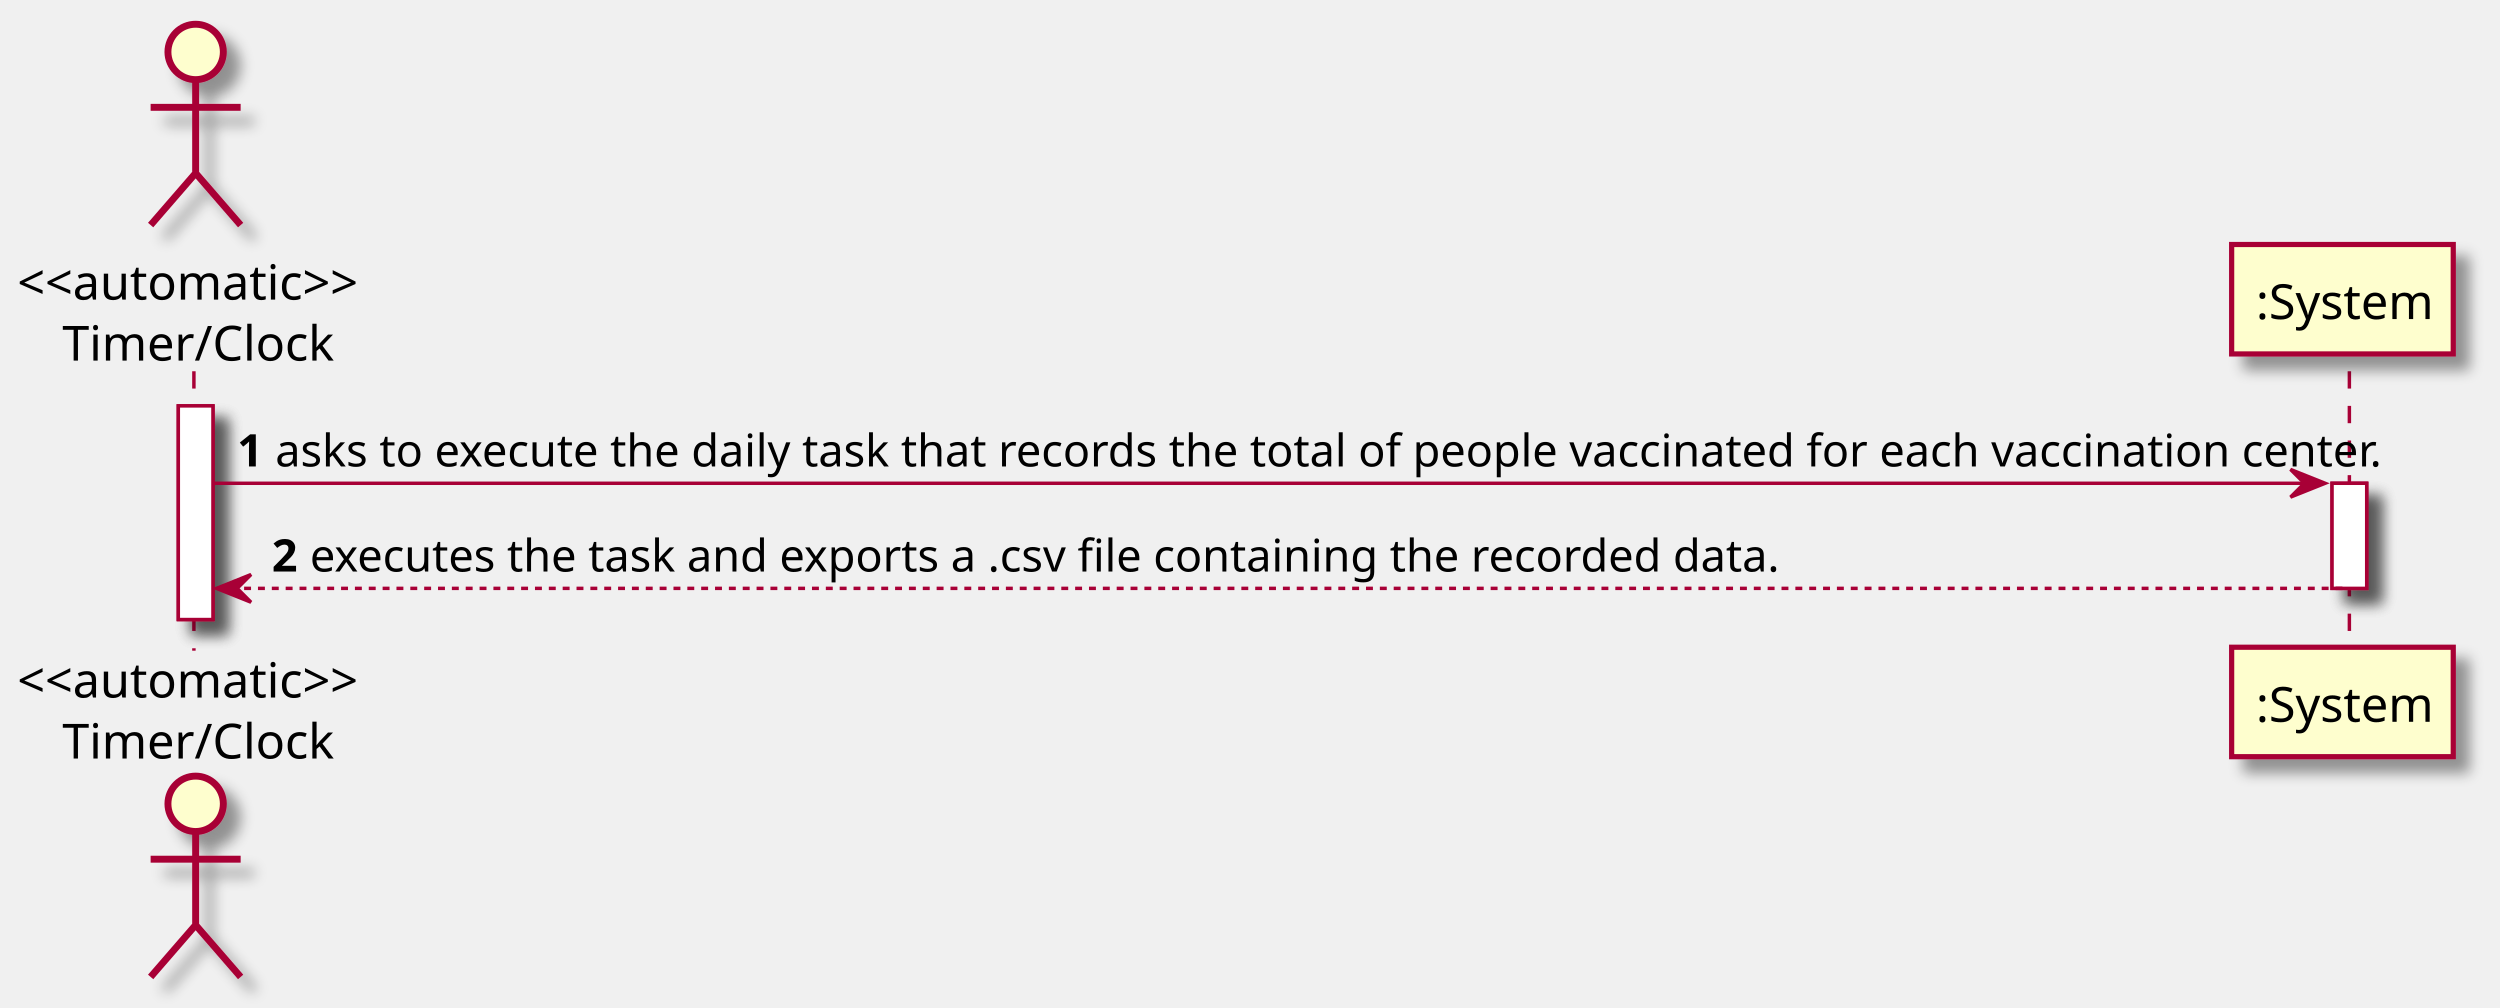
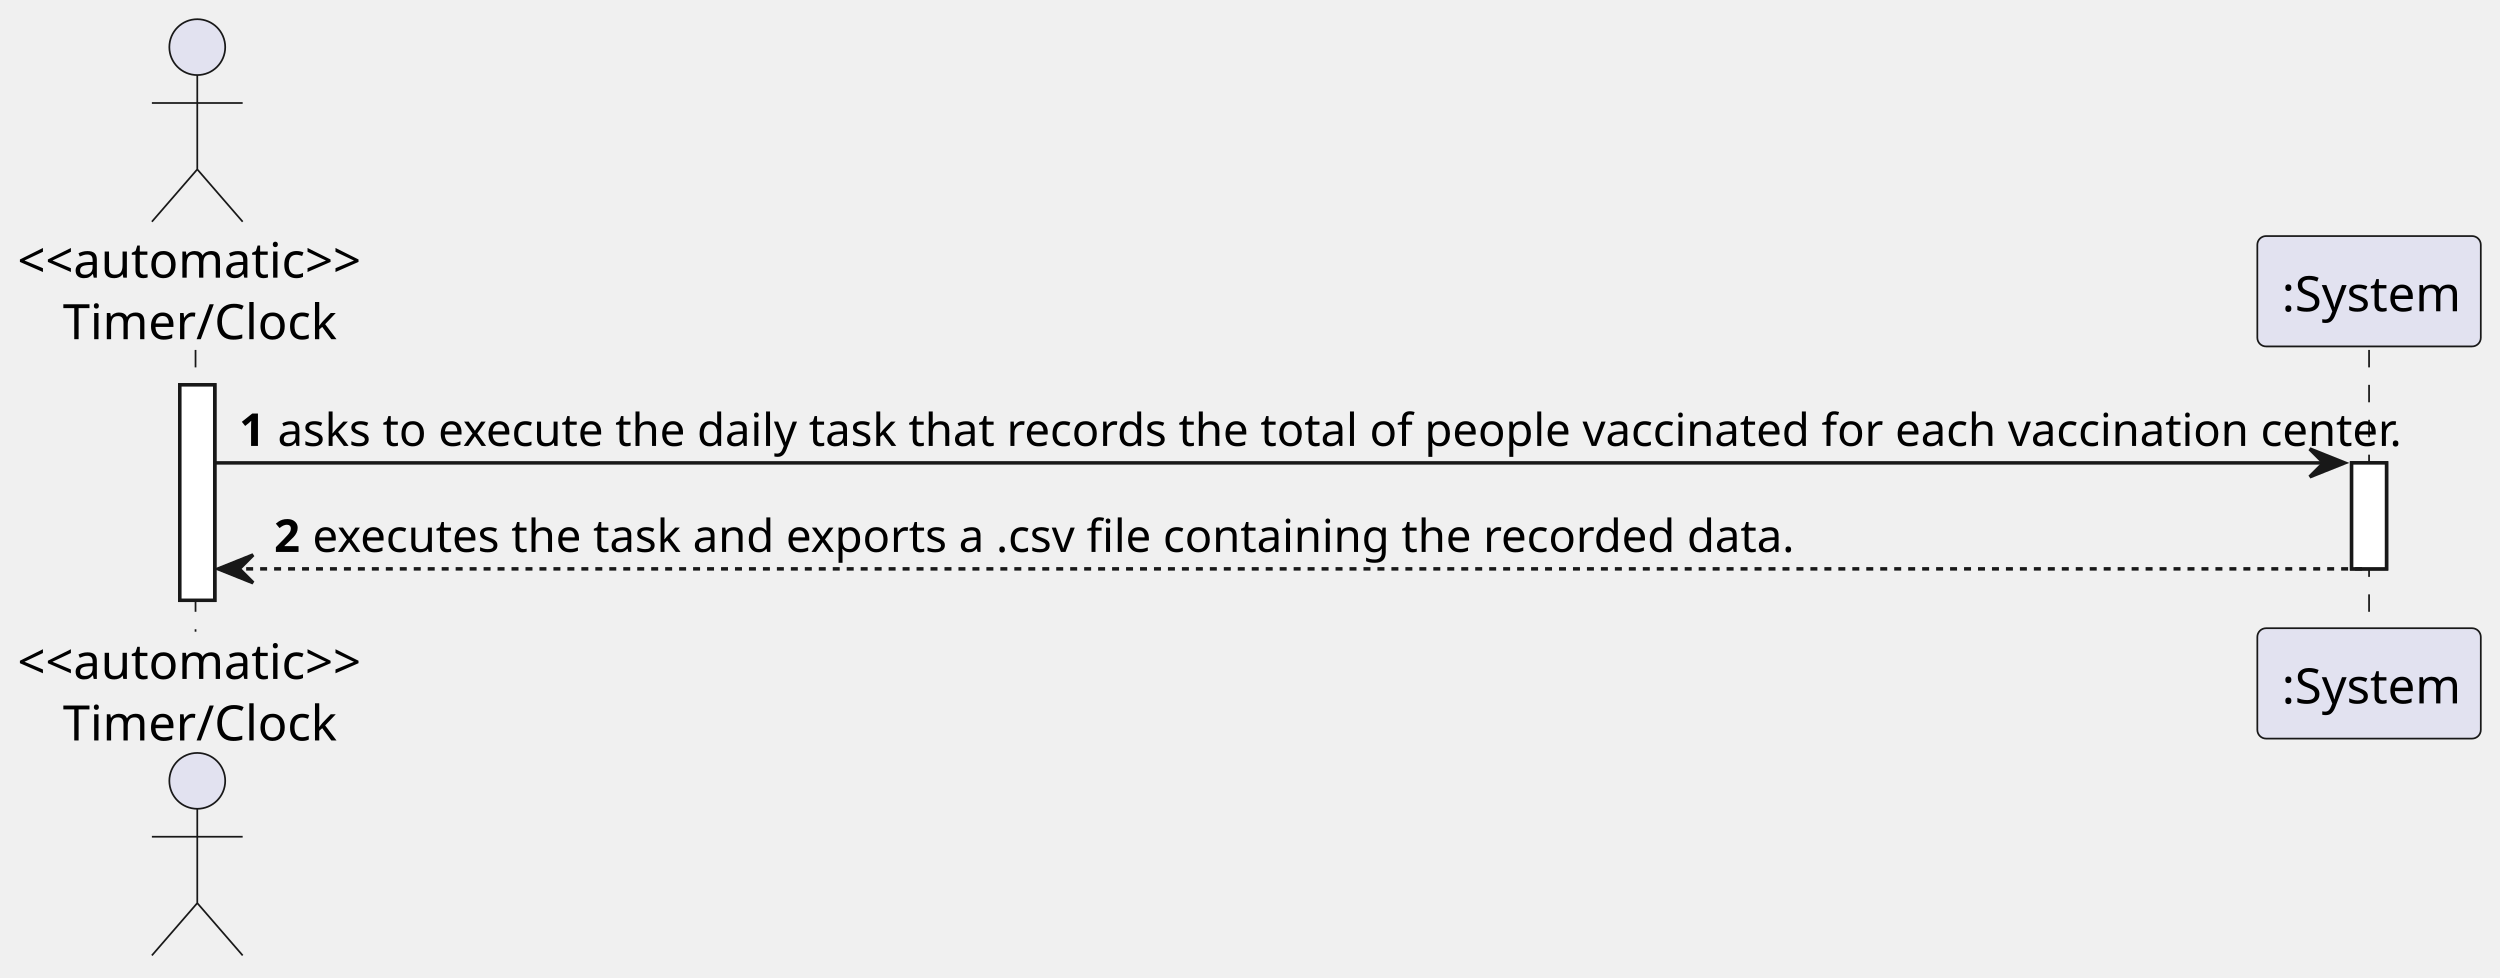
- <svg xmlns="http://www.w3.org/2000/svg" contentScriptType="application/ecmascript" contentStyleType="text/css" height="291px" preserveAspectRatio="none" style="width:722px;height:291px;background:#FFFFFF;" version="1.1" viewBox="0 0 722 291" width="722px" zoomAndPan="magnify">
-   <defs>
-     <filter height="300%" id="f1h50clirui6p6" width="300%" x="-1" y="-1">
-       <feGaussianBlur result="blurOut" stdDeviation="2.0" />
-       <feColorMatrix in="blurOut" result="blurOut2" type="matrix" values="0 0 0 0 0 0 0 0 0 0 0 0 0 0 0 0 0 0 .4 0" />
-       <feOffset dx="4.0" dy="4.0" in="blurOut2" result="blurOut3" />
-       <feBlend in="SourceGraphic" in2="blurOut3" mode="normal" />
-     </filter>
-   </defs>
+ <svg xmlns="http://www.w3.org/2000/svg" contentStyleType="text/css" height="280px" preserveAspectRatio="none" style="width:716px;height:280px;background:#FFFFFF;" version="1.1" viewBox="0 0 716 280" width="716px" zoomAndPan="magnify">
+   <defs />
  <g>
-     <rect fill="#FFFFFF" filter="url(#f1h50clirui6p6)" height="61.703" style="stroke:#A80036;stroke-width:1.0;" width="10" x="51.5" y="117.219" />
-     <rect fill="#FFFFFF" filter="url(#f1h50clirui6p6)" height="30.352" style="stroke:#A80036;stroke-width:1.0;" width="10" x="673.5" y="139.57" />
-     <line style="stroke:#A80036;stroke-width:1.0;stroke-dasharray:5.0,5.0;" x1="56" x2="56" y1="107.219" y2="187.922" />
-     <line style="stroke:#A80036;stroke-width:1.0;stroke-dasharray:5.0,5.0;" x1="678.5" x2="678.5" y1="107.219" y2="187.922" />
-     <text fill="#000000" font-family="sans-serif" font-size="14" lengthAdjust="spacing" textLength="93" x="5" y="86.533">&lt;&lt;automatic&gt;&gt;</text>
-     <text fill="#000000" font-family="sans-serif" font-size="14" lengthAdjust="spacing" textLength="75" x="18" y="104.143">Timer/Clock</text>
-     <ellipse cx="56.5" cy="15" fill="#FEFECE" filter="url(#f1h50clirui6p6)" rx="8" ry="8" style="stroke:#A80036;stroke-width:2.0;" />
-     <path d="M56.5,23 L56.5,50 M43.5,31 L69.5,31 M56.5,50 L43.5,65 M56.5,50 L69.5,65 " fill="none" filter="url(#f1h50clirui6p6)" style="stroke:#A80036;stroke-width:2.0;" />
-     <text fill="#000000" font-family="sans-serif" font-size="14" lengthAdjust="spacing" textLength="93" x="5" y="201.455">&lt;&lt;automatic&gt;&gt;</text>
-     <text fill="#000000" font-family="sans-serif" font-size="14" lengthAdjust="spacing" textLength="75" x="18" y="219.065">Timer/Clock</text>
-     <ellipse cx="56.5" cy="232.141" fill="#FEFECE" filter="url(#f1h50clirui6p6)" rx="8" ry="8" style="stroke:#A80036;stroke-width:2.0;" />
-     <path d="M56.5,240.141 L56.5,267.141 M43.5,248.141 L69.5,248.141 M56.5,267.141 L43.5,282.141 M56.5,267.141 L69.5,282.141 " fill="none" filter="url(#f1h50clirui6p6)" style="stroke:#A80036;stroke-width:2.0;" />
-     <rect fill="#FEFECE" filter="url(#f1h50clirui6p6)" height="31.609" style="stroke:#A80036;stroke-width:1.5;" width="64" x="644.5" y="70.609" />
-     <text fill="#000000" font-family="sans-serif" font-size="14" lengthAdjust="spacing" textLength="50" x="651.5" y="92.143">:System</text>
-     <rect fill="#FEFECE" filter="url(#f1h50clirui6p6)" height="31.609" style="stroke:#A80036;stroke-width:1.5;" width="64" x="644.5" y="186.922" />
-     <text fill="#000000" font-family="sans-serif" font-size="14" lengthAdjust="spacing" textLength="50" x="651.5" y="208.455">:System</text>
-     <rect fill="#FFFFFF" filter="url(#f1h50clirui6p6)" height="61.703" style="stroke:#A80036;stroke-width:1.0;" width="10" x="51.5" y="117.219" />
-     <rect fill="#FFFFFF" filter="url(#f1h50clirui6p6)" height="30.352" style="stroke:#A80036;stroke-width:1.0;" width="10" x="673.5" y="139.57" />
-     <polygon fill="#A80036" points="661.5,135.57,671.5,139.57,661.5,143.57,665.5,139.57" style="stroke:#A80036;stroke-width:1.0;" />
-     <line style="stroke:#A80036;stroke-width:1.0;" x1="61.5" x2="667.5" y1="139.57" y2="139.57" />
-     <text fill="#000000" font-family="sans-serif" font-size="13" font-weight="bold" lengthAdjust="spacing" textLength="7" x="68.5" y="134.714">1</text>
-     <text fill="#000000" font-family="sans-serif" font-size="13" lengthAdjust="spacing" textLength="582" x="79.5" y="134.714">asks to execute the daily task that records the total of people vaccinated for each vaccination center.</text>
-     <polygon fill="#A80036" points="72.5,165.922,62.5,169.922,72.5,173.922,68.5,169.922" style="stroke:#A80036;stroke-width:1.0;" />
-     <line style="stroke:#A80036;stroke-width:1.0;stroke-dasharray:2.0,2.0;" x1="66.5" x2="677.5" y1="169.922" y2="169.922" />
-     <text fill="#000000" font-family="sans-serif" font-size="13" font-weight="bold" lengthAdjust="spacing" textLength="7" x="78.5" y="165.065">2</text>
-     <text fill="#000000" font-family="sans-serif" font-size="13" lengthAdjust="spacing" textLength="406" x="89.5" y="165.065">executes the task and exports a .csv file containing the recorded data.</text>
+     <rect fill="#FFFFFF" height="61.703" style="stroke:#181818;stroke-width:1.0;" width="10" x="51.5" y="110.219" />
+     <rect fill="#FFFFFF" height="30.352" style="stroke:#181818;stroke-width:1.0;" width="10" x="673.5" y="132.57" />
+     <line style="stroke:#181818;stroke-width:0.5;stroke-dasharray:5.0,5.0;" x1="56" x2="56" y1="100.219" y2="180.922" />
+     <line style="stroke:#181818;stroke-width:0.5;stroke-dasharray:5.0,5.0;" x1="678.5" x2="678.5" y1="100.219" y2="180.922" />
+     <text fill="#000000" font-family="sans-serif" font-size="14" lengthAdjust="spacing" textLength="93" x="5" y="79.533">&lt;&lt;automatic&gt;&gt;</text>
+     <text fill="#000000" font-family="sans-serif" font-size="14" lengthAdjust="spacing" textLength="75" x="18" y="97.143">Timer/Clock</text>
+     <ellipse cx="56.5" cy="13.5" fill="#E2E2F0" rx="8" ry="8" style="stroke:#181818;stroke-width:0.5;" />
+     <path d="M56.5,21.5 L56.5,48.5 M43.5,29.5 L69.5,29.5 M56.5,48.5 L43.5,63.5 M56.5,48.5 L69.5,63.5 " fill="none" style="stroke:#181818;stroke-width:0.5;" />
+     <text fill="#000000" font-family="sans-serif" font-size="14" lengthAdjust="spacing" textLength="93" x="5" y="194.455">&lt;&lt;automatic&gt;&gt;</text>
+     <text fill="#000000" font-family="sans-serif" font-size="14" lengthAdjust="spacing" textLength="75" x="18" y="212.065">Timer/Clock</text>
+     <ellipse cx="56.5" cy="223.641" fill="#E2E2F0" rx="8" ry="8" style="stroke:#181818;stroke-width:0.5;" />
+     <path d="M56.5,231.641 L56.5,258.641 M43.5,239.641 L69.5,239.641 M56.5,258.641 L43.5,273.641 M56.5,258.641 L69.5,273.641 " fill="none" style="stroke:#181818;stroke-width:0.5;" />
+     <rect fill="#E2E2F0" height="31.609" rx="2.5" ry="2.5" style="stroke:#181818;stroke-width:0.5;" width="64" x="646.5" y="67.609" />
+     <text fill="#000000" font-family="sans-serif" font-size="14" lengthAdjust="spacing" textLength="50" x="653.5" y="89.143">:System</text>
+     <rect fill="#E2E2F0" height="31.609" rx="2.5" ry="2.5" style="stroke:#181818;stroke-width:0.5;" width="64" x="646.5" y="179.922" />
+     <text fill="#000000" font-family="sans-serif" font-size="14" lengthAdjust="spacing" textLength="50" x="653.5" y="201.455">:System</text>
+     <rect fill="#FFFFFF" height="61.703" style="stroke:#181818;stroke-width:1.0;" width="10" x="51.5" y="110.219" />
+     <rect fill="#FFFFFF" height="30.352" style="stroke:#181818;stroke-width:1.0;" width="10" x="673.5" y="132.57" />
+     <polygon fill="#181818" points="661.5,128.57,671.5,132.57,661.5,136.57,665.5,132.57" style="stroke:#181818;stroke-width:1.0;" />
+     <line style="stroke:#181818;stroke-width:1.0;" x1="61.5" x2="667.5" y1="132.57" y2="132.57" />
+     <text fill="#000000" font-family="sans-serif" font-size="13" font-weight="bold" lengthAdjust="spacing" textLength="7" x="68.5" y="127.714">1</text>
+     <text fill="#000000" font-family="sans-serif" font-size="13" lengthAdjust="spacing" textLength="582" x="79.5" y="127.714">asks to execute the daily task that records the total of people vaccinated for each vaccination center.</text>
+     <polygon fill="#181818" points="72.5,158.922,62.5,162.922,72.5,166.922,68.5,162.922" style="stroke:#181818;stroke-width:1.0;" />
+     <line style="stroke:#181818;stroke-width:1.0;stroke-dasharray:2.0,2.0;" x1="66.5" x2="677.5" y1="162.922" y2="162.922" />
+     <text fill="#000000" font-family="sans-serif" font-size="13" font-weight="bold" lengthAdjust="spacing" textLength="7" x="78.5" y="158.065">2</text>
+     <text fill="#000000" font-family="sans-serif" font-size="13" lengthAdjust="spacing" textLength="406" x="89.5" y="158.065">executes the task and exports a .csv file containing the recorded data.</text>
  </g>
</svg>
